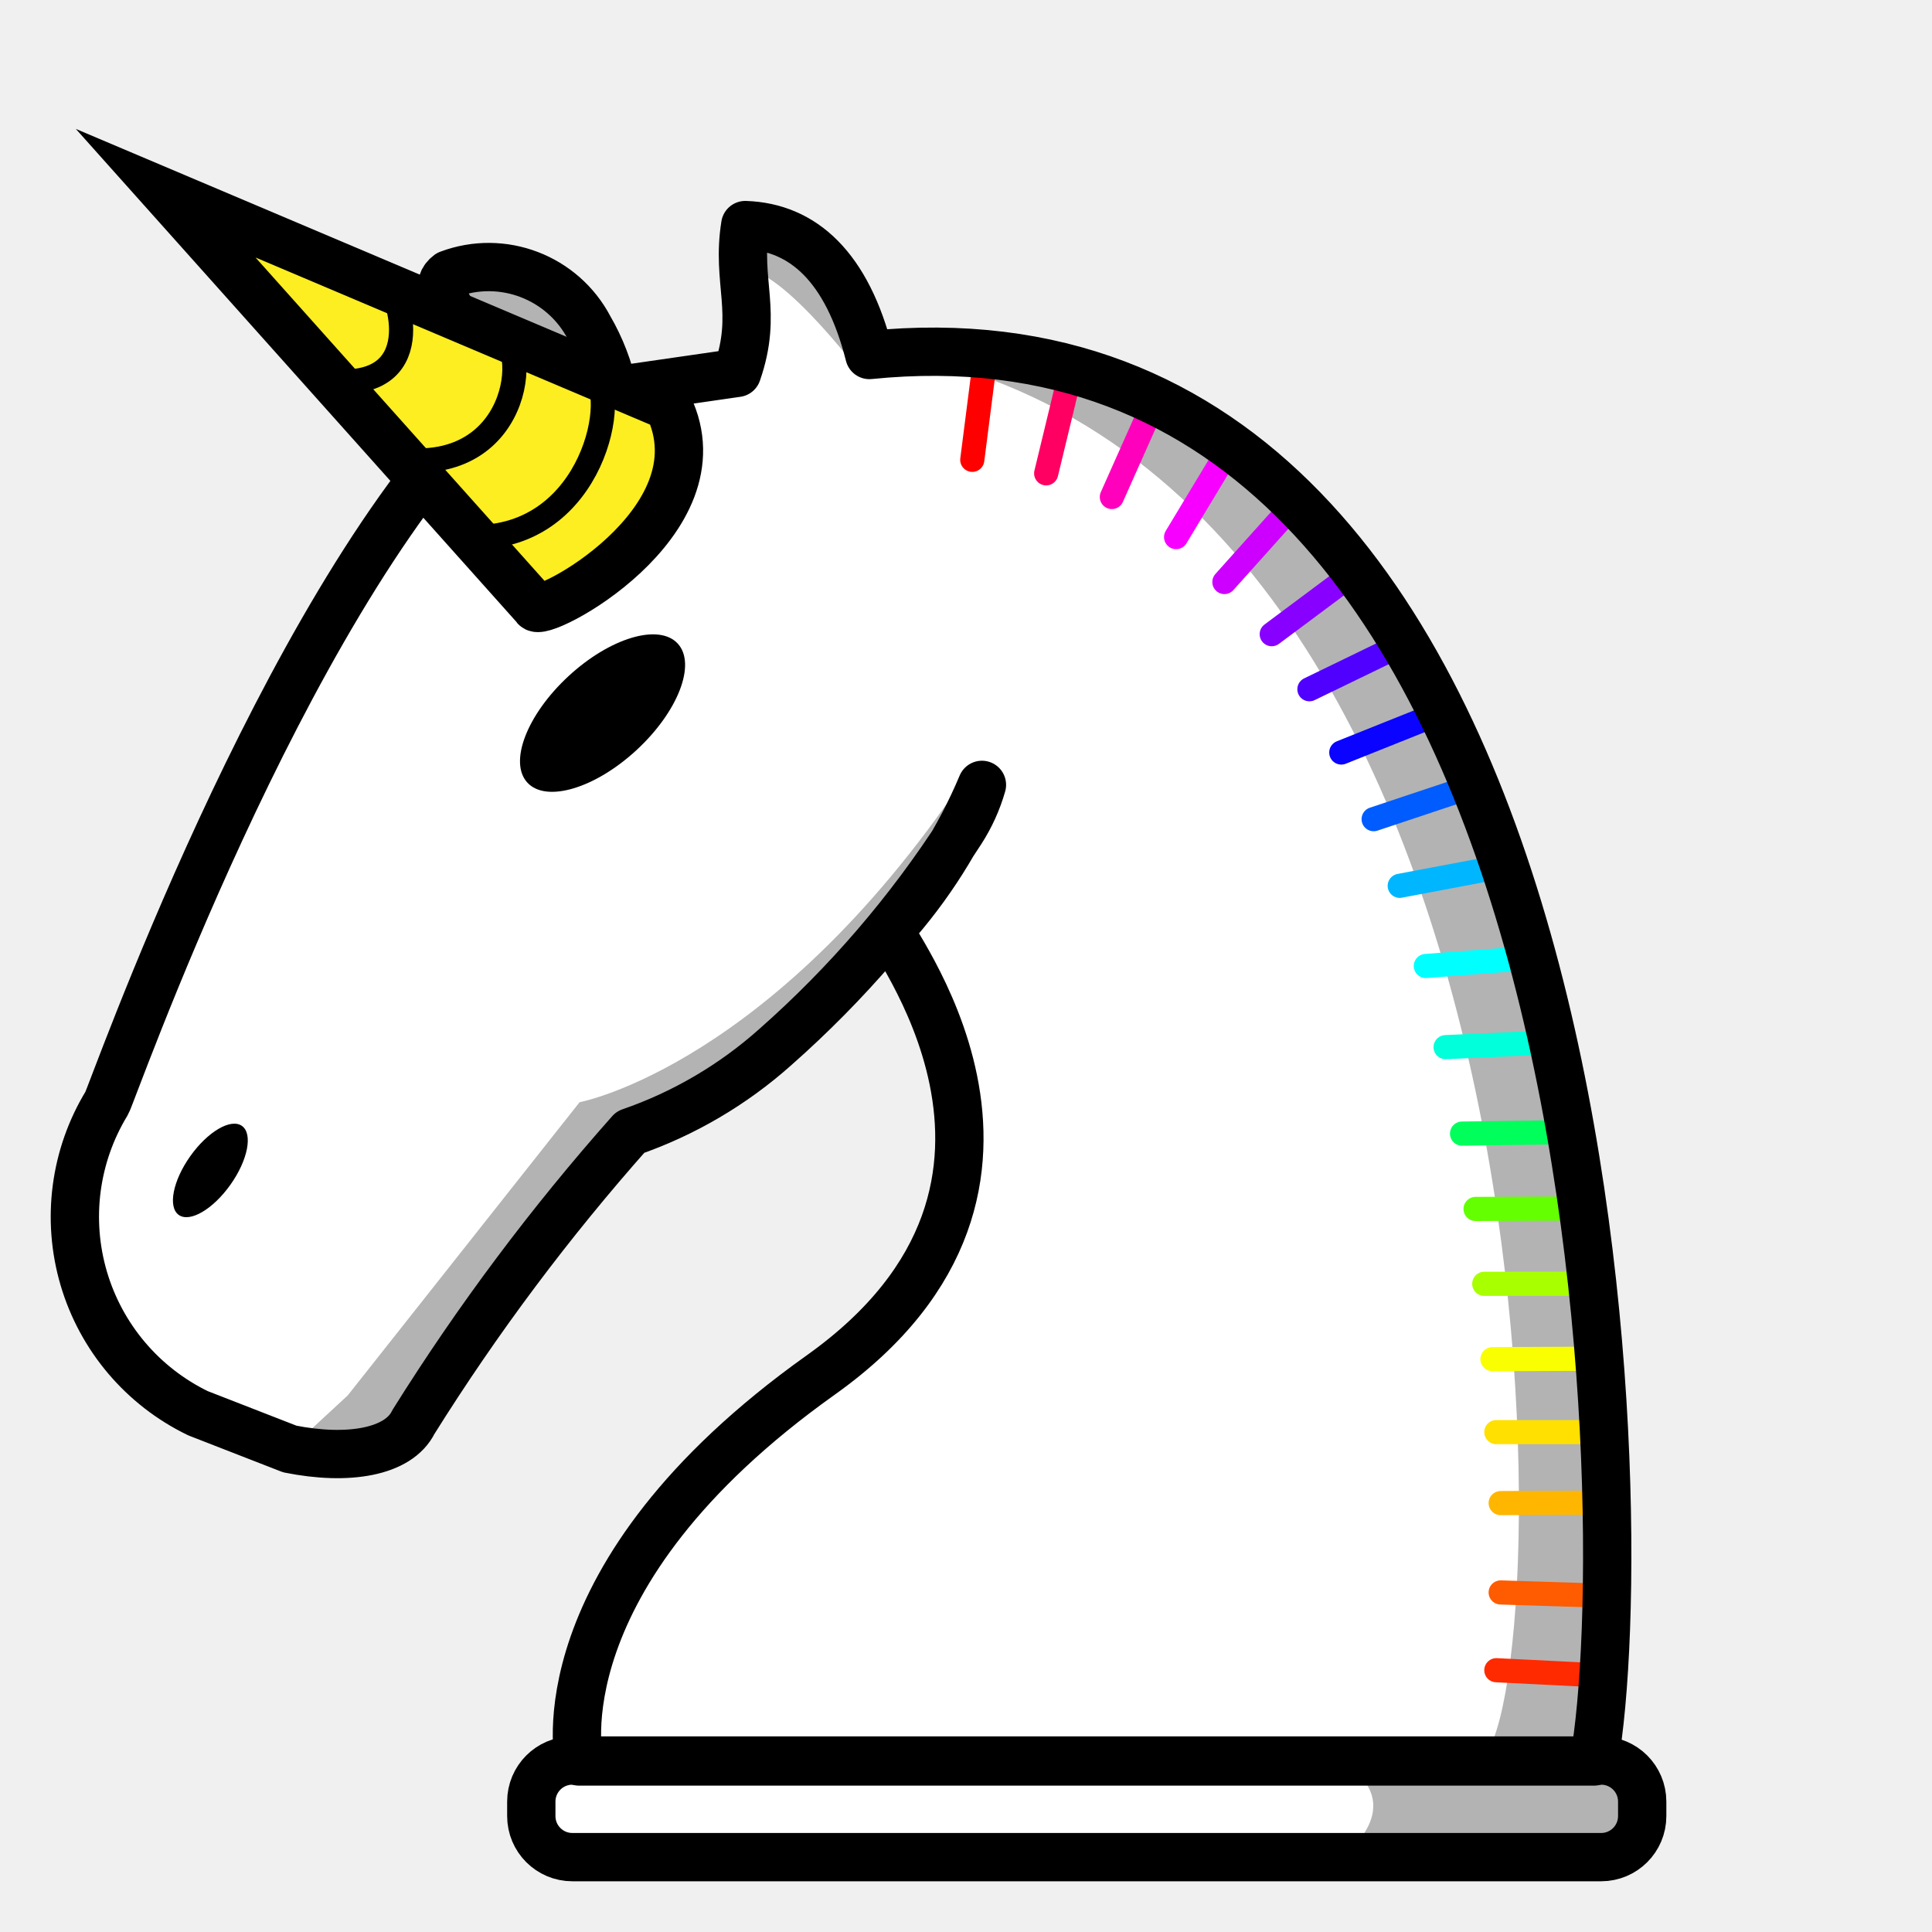
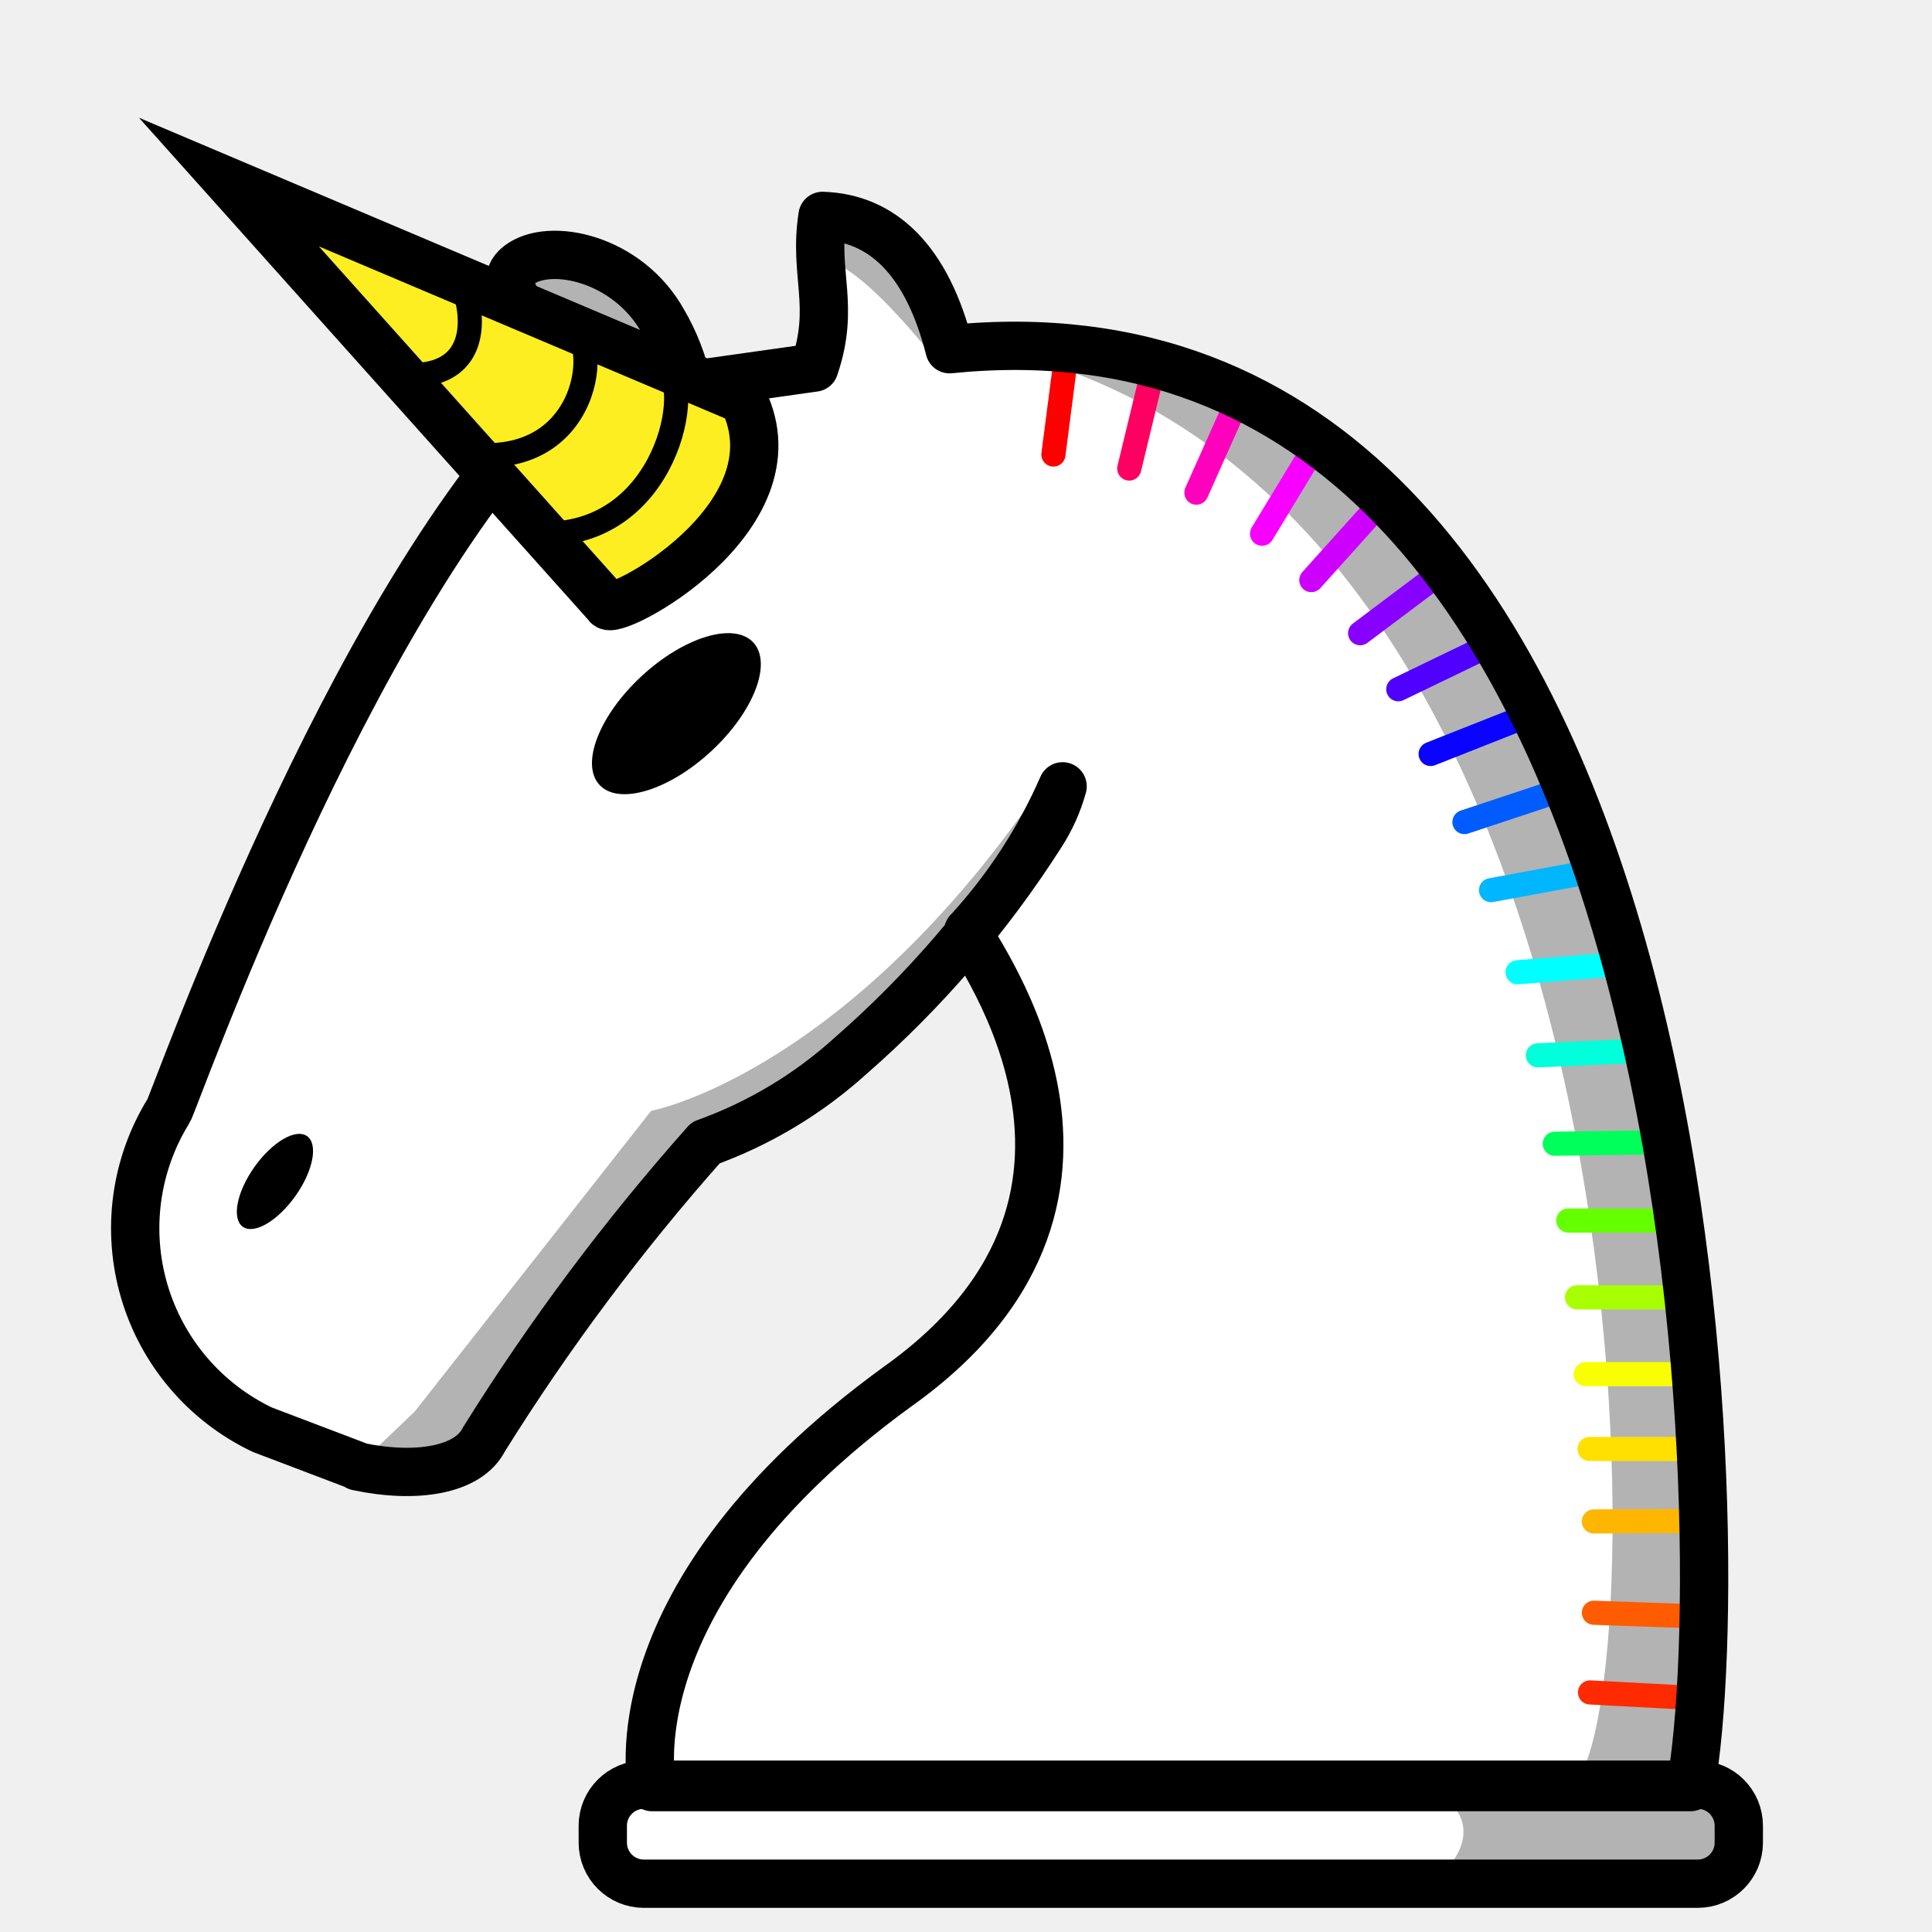
<svg xmlns="http://www.w3.org/2000/svg" id="Calque_1" data-name="Calque 1" viewBox="0 0 40 40">
  <defs>
    <style>.cls-1,.cls-10,.cls-11,.cls-12,.cls-13,.cls-14,.cls-15,.cls-16,.cls-17,.cls-18,.cls-19,.cls-2,.cls-20,.cls-21,.cls-22,.cls-23,.cls-4,.cls-5,.cls-6,.cls-7,.cls-8,.cls-9{fill:#fff;}.cls-1,.cls-24,.cls-25,.cls-26,.cls-3{fill-rule:evenodd;}.cls-2,.cls-24,.cls-25,.cls-26{stroke:#000;}.cls-10,.cls-11,.cls-12,.cls-13,.cls-14,.cls-15,.cls-16,.cls-17,.cls-18,.cls-19,.cls-2,.cls-20,.cls-21,.cls-22,.cls-23,.cls-24,.cls-4,.cls-5,.cls-6,.cls-7,.cls-8,.cls-9{stroke-linecap:round;stroke-linejoin:round;}.cls-3{opacity:0.3;}.cls-4{stroke:red;}.cls-10,.cls-11,.cls-12,.cls-13,.cls-14,.cls-15,.cls-16,.cls-17,.cls-18,.cls-19,.cls-20,.cls-21,.cls-22,.cls-23,.cls-26,.cls-4,.cls-5,.cls-6,.cls-7,.cls-8,.cls-9{stroke-width:0.5px;}.cls-5{stroke:#ff0062;}.cls-6{stroke:#ff00bd;}.cls-7{stroke:#f800ff;}.cls-8{stroke:#cd00ff;}.cls-9{stroke:#80f;}.cls-10{stroke:#5000ff;}.cls-11{stroke:#0903ff;}.cls-12{stroke:#005cff;}.cls-13{stroke:#00b7ff;}.cls-14{stroke:aqua;}.cls-15{stroke:#00ffda;}.cls-16{stroke:#00ff5b;}.cls-17{stroke:#64ff00;}.cls-18{stroke:#a8ff00;}.cls-19{stroke:#f9ff00;}.cls-20{stroke:#ffe000;}.cls-21{stroke:#ffb600;}.cls-22{stroke:#ff5b00;}.cls-23{stroke:#ff2a00;}.cls-24,.cls-26{fill:none;}.cls-25{fill:#fcee21;}.cls-25,.cls-26{stroke-miterlimit:10;}</style>
  </defs>
-   <path class="cls-1" d="M6,30c1.2.24,2.25.07,2.56-.56a44.88,44.88,0,0,1,4.49-6,8.84,8.84,0,0,0,3-1.76,21.44,21.44,0,0,0,3.85-4.48,3.58,3.58,0,0,0,.43-.95,10.68,10.68,0,0,1-1.9,3c-.2,0,4.17,5.23-1.44,9.22-5.87,4.18-5,8-5,8H33c.91-5,.41-30.68-15-29.12-.46-1.82-1.37-2.65-2.57-2.69-.19,1.18.27,1.8-.17,3.06l-2.56.37a4.39,4.39,0,0,0-.5-1.3A2.35,2.35,0,0,0,9.29,5.68c-.53.39.6,1.2.79,2.45,0,.12-.15.23-.09.33C5.8,12.71,2.32,22.66,2.21,22.84A4.52,4.52,0,0,0,4.1,29.26L6,30" />
-   <ellipse cx="12.48" cy="14.76" rx="2.12" ry="1.04" transform="translate(-6.71 12.41) rotate(-42.79)" />
-   <rect class="cls-2" x="11" y="36.45" width="23" height="2" rx="0.85" />
-   <ellipse cx="4.36" cy="24.23" rx="1.13" ry="0.51" transform="translate(-17.93 13.77) rotate(-54.65)" />
-   <path class="cls-3" d="M18.43,7l5.19.76,4.82,4.31,3,6.7,1.86,11.36-.18,6-.62.33H30.63c1.66-1,2.11-26.35-12-29.14L18.43,7" />
-   <line class="cls-4" x1="20.41" y1="7.33" x2="20.13" y2="9.52" />
-   <line class="cls-5" x1="22.18" y1="7.65" x2="21.66" y2="9.8" />
-   <line class="cls-6" x1="23.92" y1="8.27" x2="23.02" y2="10.29" />
-   <line class="cls-7" x1="25.49" y1="9.23" x2="24.35" y2="11.12" />
-   <line class="cls-8" x1="26.82" y1="10.41" x2="25.35" y2="12.05" />
-   <line class="cls-9" x1="28.1" y1="11.81" x2="26.33" y2="13.13" />
-   <line class="cls-10" x1="29.09" y1="13.31" x2="27.11" y2="14.27" />
-   <line class="cls-11" x1="29.82" y1="14.76" x2="27.77" y2="15.58" />
-   <line class="cls-12" x1="30.54" y1="16.26" x2="28.44" y2="16.96" />
-   <line class="cls-13" x1="31.15" y1="17.93" x2="28.98" y2="18.34" />
-   <line class="cls-14" x1="31.73" y1="19.83" x2="29.52" y2="20" />
-   <line class="cls-15" x1="32.13" y1="21.58" x2="29.93" y2="21.68" />
-   <line class="cls-16" x1="32.48" y1="23.44" x2="30.27" y2="23.47" />
-   <line class="cls-17" x1="32.75" y1="25.02" x2="30.55" y2="25.03" />
-   <line class="cls-18" x1="32.94" y1="26.58" x2="30.73" y2="26.58" />
-   <line class="cls-19" x1="33.1" y1="28.13" x2="30.9" y2="28.14" />
-   <line class="cls-20" x1="33.19" y1="29.65" x2="30.98" y2="29.65" />
-   <line class="cls-21" x1="33.28" y1="31.11" x2="31.07" y2="31.12" />
-   <line class="cls-22" x1="33.28" y1="33.04" x2="31.07" y2="32.97" />
-   <line class="cls-23" x1="33.19" y1="34.69" x2="30.98" y2="34.58" />
-   <path class="cls-3" d="M9.59,6.45v-1h1a5,5,0,0,1,2.2,3l-.26.1C12,7.83,10.25,6,9.59,6.45Z" />
-   <path class="cls-3" d="M15.22,5.64v-1h1a5,5,0,0,1,2.21,3l-.57.14S15.88,5.13,15.22,5.64Z" />
-   <path class="cls-3" d="M27.77,36.45h5l1.25.44v1.19l-.85.37H27.77S29.26,37.4,27.77,36.45Z" />
-   <path class="cls-3" d="M7.2,28.89,12,22.82s4.08-.76,8.16-7l.2.4-1.9,3-2,2.45-2.81,1.79-.86.32L8.23,29.84,7,30.11,6,30Z" />
-   <path class="cls-24" d="M6,30c1.2.24,2.25.07,2.56-.56a44.88,44.88,0,0,1,4.49-6,8.84,8.84,0,0,0,3-1.76,21.44,21.44,0,0,0,3.85-4.48,3.58,3.58,0,0,0,.43-.95,10.68,10.68,0,0,1-1.9,3c-.2,0,4.17,5.23-1.44,9.22-5.87,4.18-5,8-5,8H33c.91-5,.41-30.68-15-29.12-.46-1.82-1.37-2.65-2.57-2.69-.19,1.18.27,1.8-.17,3.06l-2.56.37a4.39,4.39,0,0,0-.5-1.3A2.35,2.35,0,0,0,9.29,5.68c-.53.39.6,1.2.79,2.45,0,.12-.15.23-.09.33C5.8,12.71,2.32,22.66,2.21,22.84A4.52,4.52,0,0,0,4.1,29.26L6,30" />
-   <path class="cls-25" d="M13.84,8.41,3.43,4l7.65,8.56C11.14,12.85,15,10.82,13.84,8.41Z" />
-   <path class="cls-26" d="M12.26,7.74c.6.33.05,3.42-2.47,3.38" />
-   <path class="cls-26" d="M10.24,6.89c.76,0,.64,2.87-1.88,2.63" />
-   <path class="cls-26" d="M8,5.94c.17-.14,1,2.12-1.1,1.95" />
+   <path class="cls-1" d="M7.4,30.36c1.22.26,2.3.08,2.62-.56a45.49,45.49,0,0,1,4.59-6.14,9,9,0,0,0,3-1.8,21.29,21.29,0,0,0,3.94-4.58,3.58,3.58,0,0,0,.45-1,10.94,10.94,0,0,1-1.95,3c-.21,0,4.27,5.35-1.47,9.43C12.61,33.05,13.5,37,13.5,37H35c.93-5.06.42-31.37-15.34-29.77-.47-1.86-1.4-2.72-2.63-2.76-.19,1.21.27,1.85-.17,3.14l-2.62.37a4.43,4.43,0,0,0-.51-1.32C13,5.34,11.37,5,10.74,5.49s.61,1.22.8,2.51c0,.12-.15.23-.09.33C7.16,12.67,3.6,22.85,3.49,23A4.62,4.62,0,0,0,5.43,29.6l2,.76" />
+   <ellipse cx="14" cy="14.78" rx="2.17" ry="1.06" transform="translate(-6.31 13.44) rotate(-42.79)" />
+   <rect class="cls-2" x="12.48" y="36.95" width="23.52" height="2.05" rx="0.85" />
+   <ellipse cx="5.69" cy="24.46" rx="1.15" ry="0.52" transform="translate(-17.55 14.95) rotate(-54.65)" />
+   <path class="cls-3" d="M20.08,6.82l5.31.78L30.32,12l3,6.84,1.9,11.62-.18,6.15-.64.33H32.55c1.7-1.07,2.16-26.94-12.3-29.79l-.17-.34" />
+   <line class="cls-4" x1="22.1" y1="7.17" x2="21.81" y2="9.41" />
+   <line class="cls-5" x1="23.91" y1="7.51" x2="23.38" y2="9.7" />
+   <line class="cls-6" x1="25.69" y1="8.14" x2="24.77" y2="10.2" />
+   <line class="cls-7" x1="27.3" y1="9.12" x2="26.13" y2="11.05" />
+   <line class="cls-8" x1="28.66" y1="10.33" x2="27.15" y2="12.01" />
+   <line class="cls-9" x1="29.97" y1="11.75" x2="28.16" y2="13.11" />
+   <line class="cls-10" x1="30.98" y1="13.29" x2="28.95" y2="14.27" />
+   <line class="cls-11" x1="31.72" y1="14.78" x2="29.62" y2="15.61" />
+   <line class="cls-12" x1="32.46" y1="16.31" x2="30.32" y2="17.02" />
+   <line class="cls-13" x1="33.09" y1="18.02" x2="30.87" y2="18.43" />
+   <line class="cls-14" x1="33.67" y1="19.95" x2="31.42" y2="20.13" />
+   <line class="cls-15" x1="34.09" y1="21.75" x2="31.84" y2="21.85" />
+   <line class="cls-16" x1="34.44" y1="23.65" x2="32.19" y2="23.68" />
+   <line class="cls-17" x1="34.73" y1="25.27" x2="32.47" y2="25.27" />
+   <line class="cls-18" x1="34.91" y1="26.86" x2="32.65" y2="26.86" />
+   <line class="cls-19" x1="35.08" y1="28.45" x2="32.83" y2="28.45" />
+   <line class="cls-20" x1="35.17" y1="30" x2="32.91" y2="30" />
+   <line class="cls-21" x1="35.26" y1="31.49" x2="33" y2="31.5" />
+   <line class="cls-22" x1="35.26" y1="33.47" x2="33" y2="33.39" />
+   <line class="cls-23" x1="35.17" y1="35.16" x2="32.92" y2="35.04" />
+   <path class="cls-3" d="M11,6.28v-1h1a5.16,5.16,0,0,1,2.26,3L14,8.39C13.52,7.69,11.71,5.77,11,6.28Z" />
+   <path class="cls-3" d="M16.8,5.44v-1h1a5.15,5.15,0,0,1,2.26,3l-.58.15S17.47,4.93,16.8,5.44Z" />
+   <path class="cls-3" d="M29.62,37h5.11L36,37.4v1.21l-.87.39H29.62S31.15,37.92,29.62,37Z" />
+   <path class="cls-3" d="M8.59,29.22,13.48,23s4.18-.78,8.35-7.12l.21.4-1.95,3-2,2.51-2.87,1.83-.87.33L9.65,30.19l-1.3.28-.95-.11Z" />
+   <path class="cls-24" d="M7.4,30.36c1.22.26,2.3.08,2.62-.56a45.49,45.49,0,0,1,4.59-6.14,9,9,0,0,0,3-1.8,21.29,21.29,0,0,0,3.94-4.58,3.58,3.58,0,0,0,.45-1,10.94,10.94,0,0,1-1.95,3c-.21,0,4.27,5.35-1.47,9.43C12.61,33.05,13.5,37,13.5,37H35c.93-5.06.42-31.37-15.34-29.77-.47-1.86-1.4-2.72-2.63-2.76-.19,1.21.27,1.85-.17,3.14l-2.62.37a4.43,4.43,0,0,0-.51-1.32C13,5.34,11.37,5,10.74,5.49s.61,1.22.8,2.51c0,.12-.15.23-.09.33C7.16,12.67,3.6,22.85,3.49,23A4.62,4.62,0,0,0,5.43,29.6l2,.76" />
+   <path class="cls-25" d="M15.39,8.28,4.74,3.77l7.83,8.75C12.63,12.82,16.59,10.74,15.39,8.28Z" />
+   <path class="cls-26" d="M13.77,7.6c.62.33.05,3.49-2.52,3.45" />
+   <path class="cls-26" d="M11.7,6.72c.78,0,.66,2.94-1.92,2.69" />
+   <path class="cls-26" d="M9.43,5.76c.16-.15,1,2.16-1.13,2" />
</svg>
